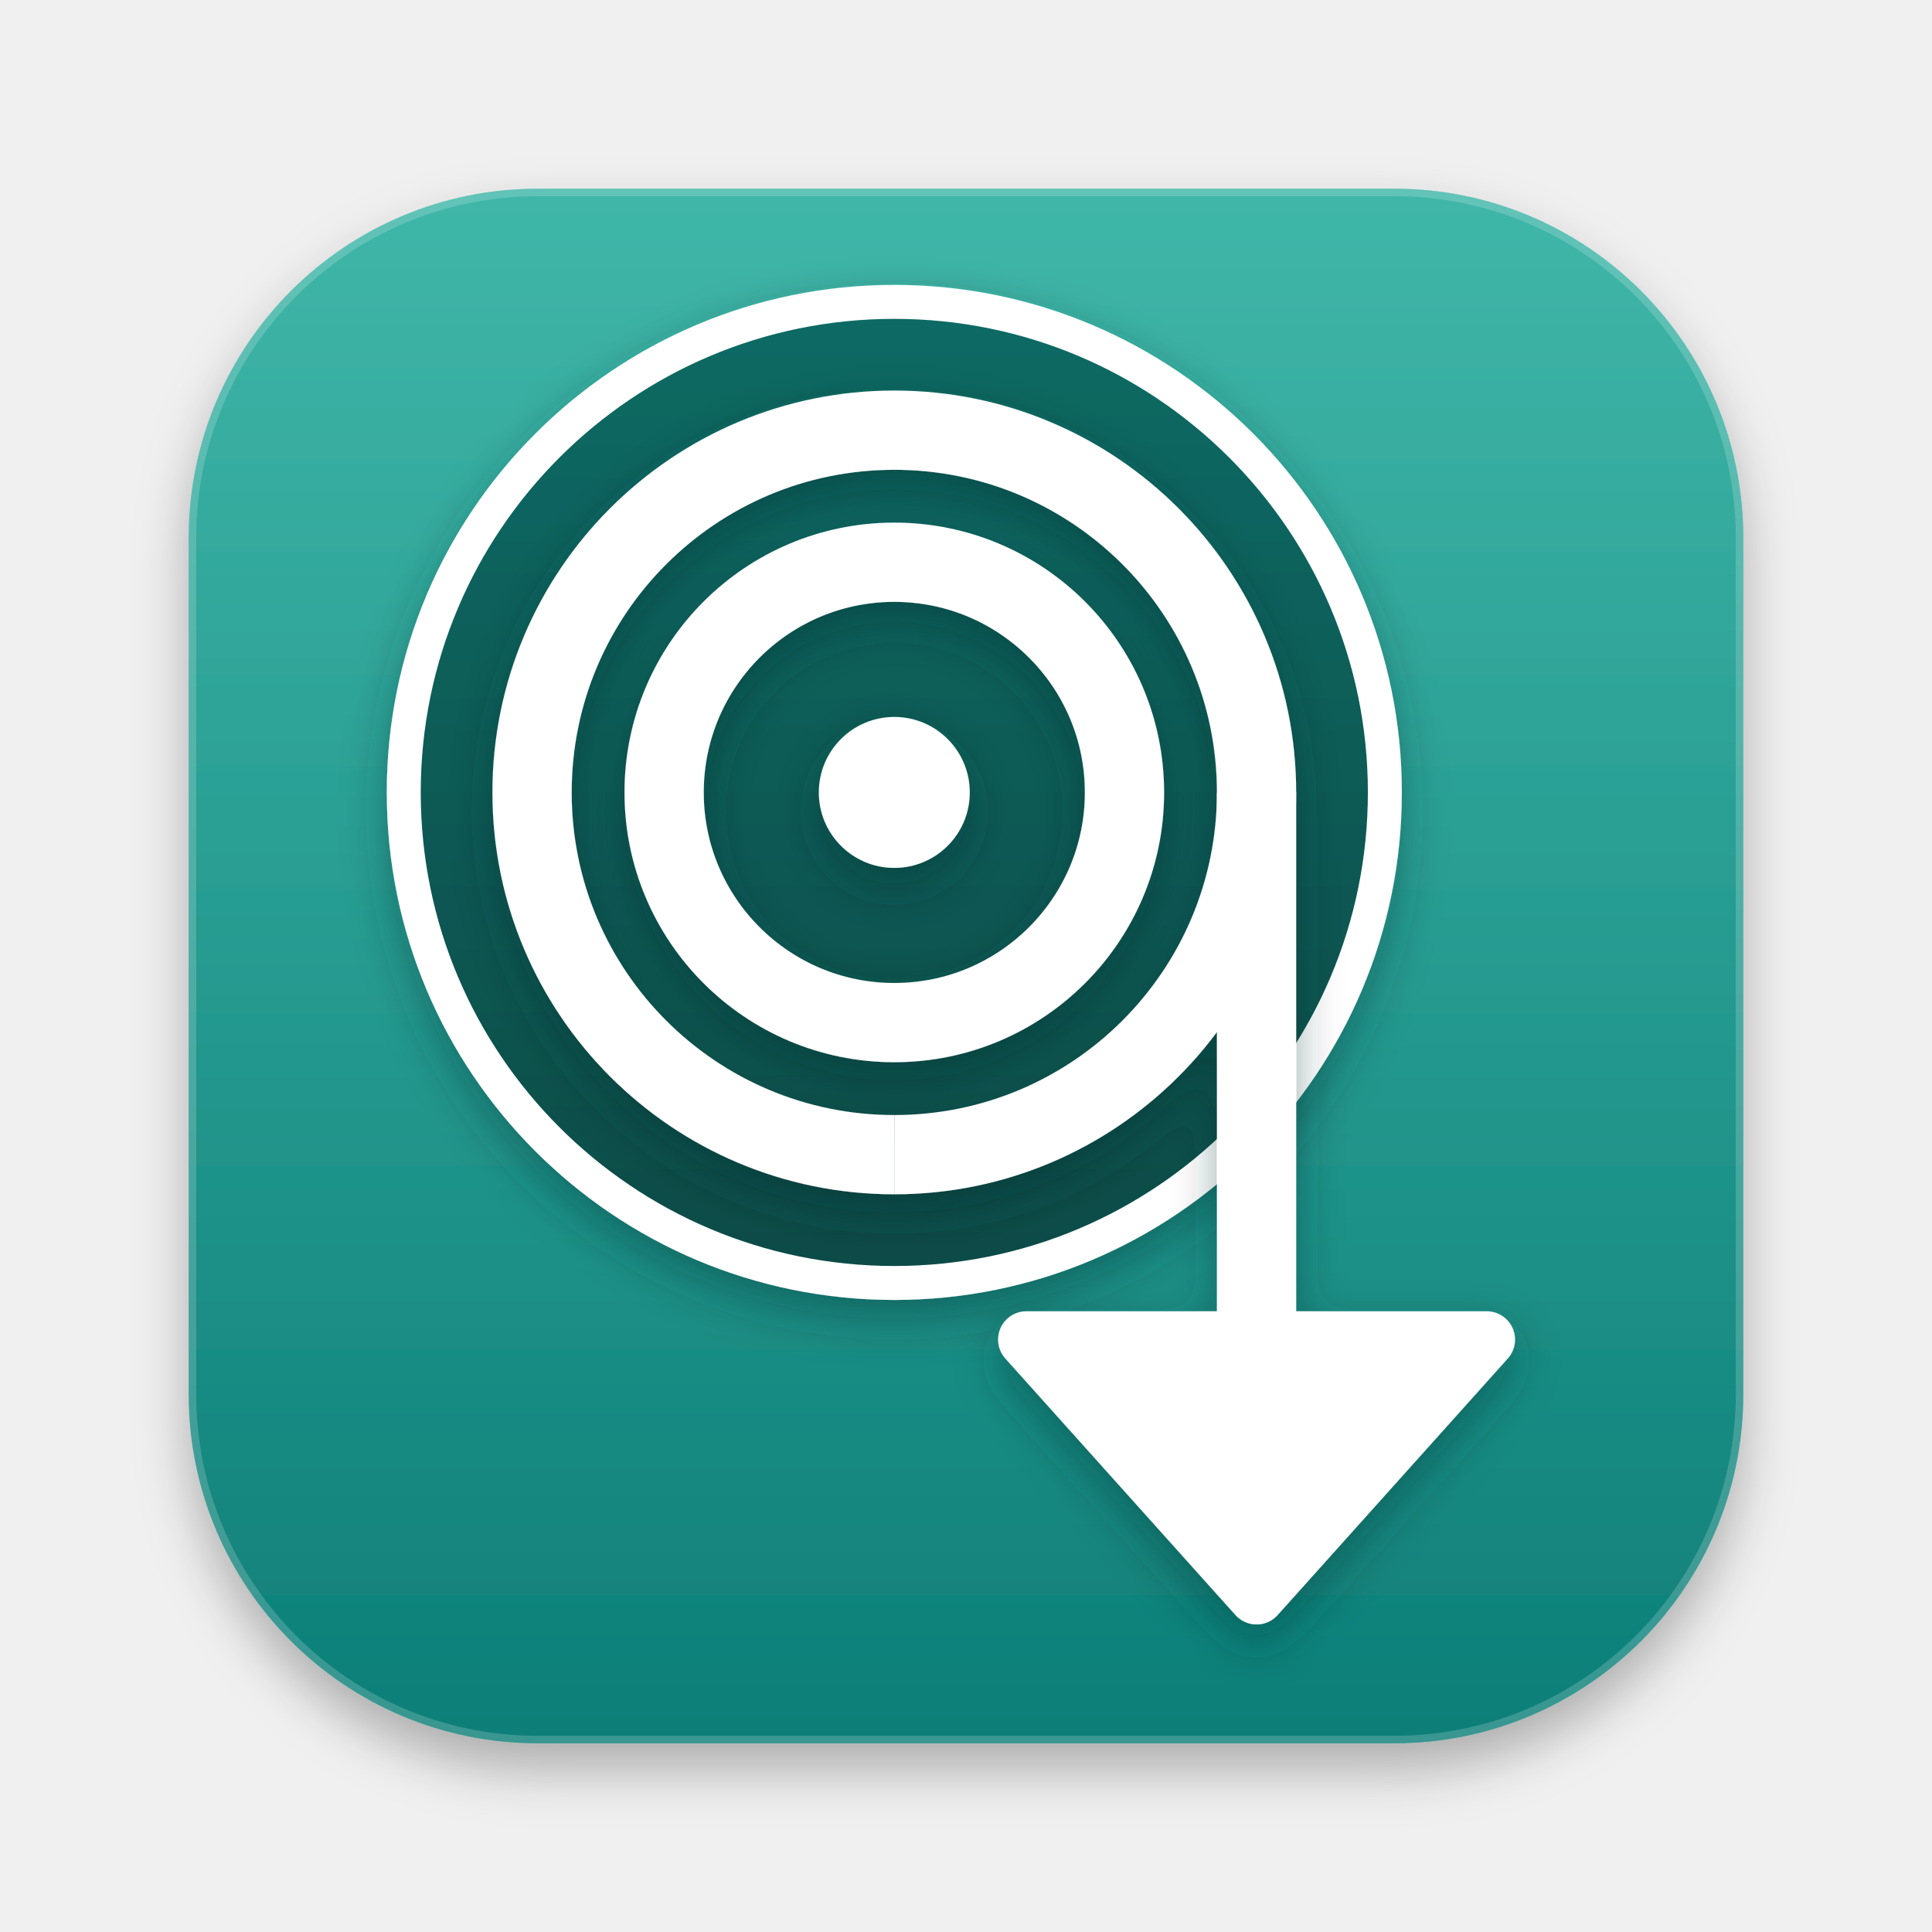
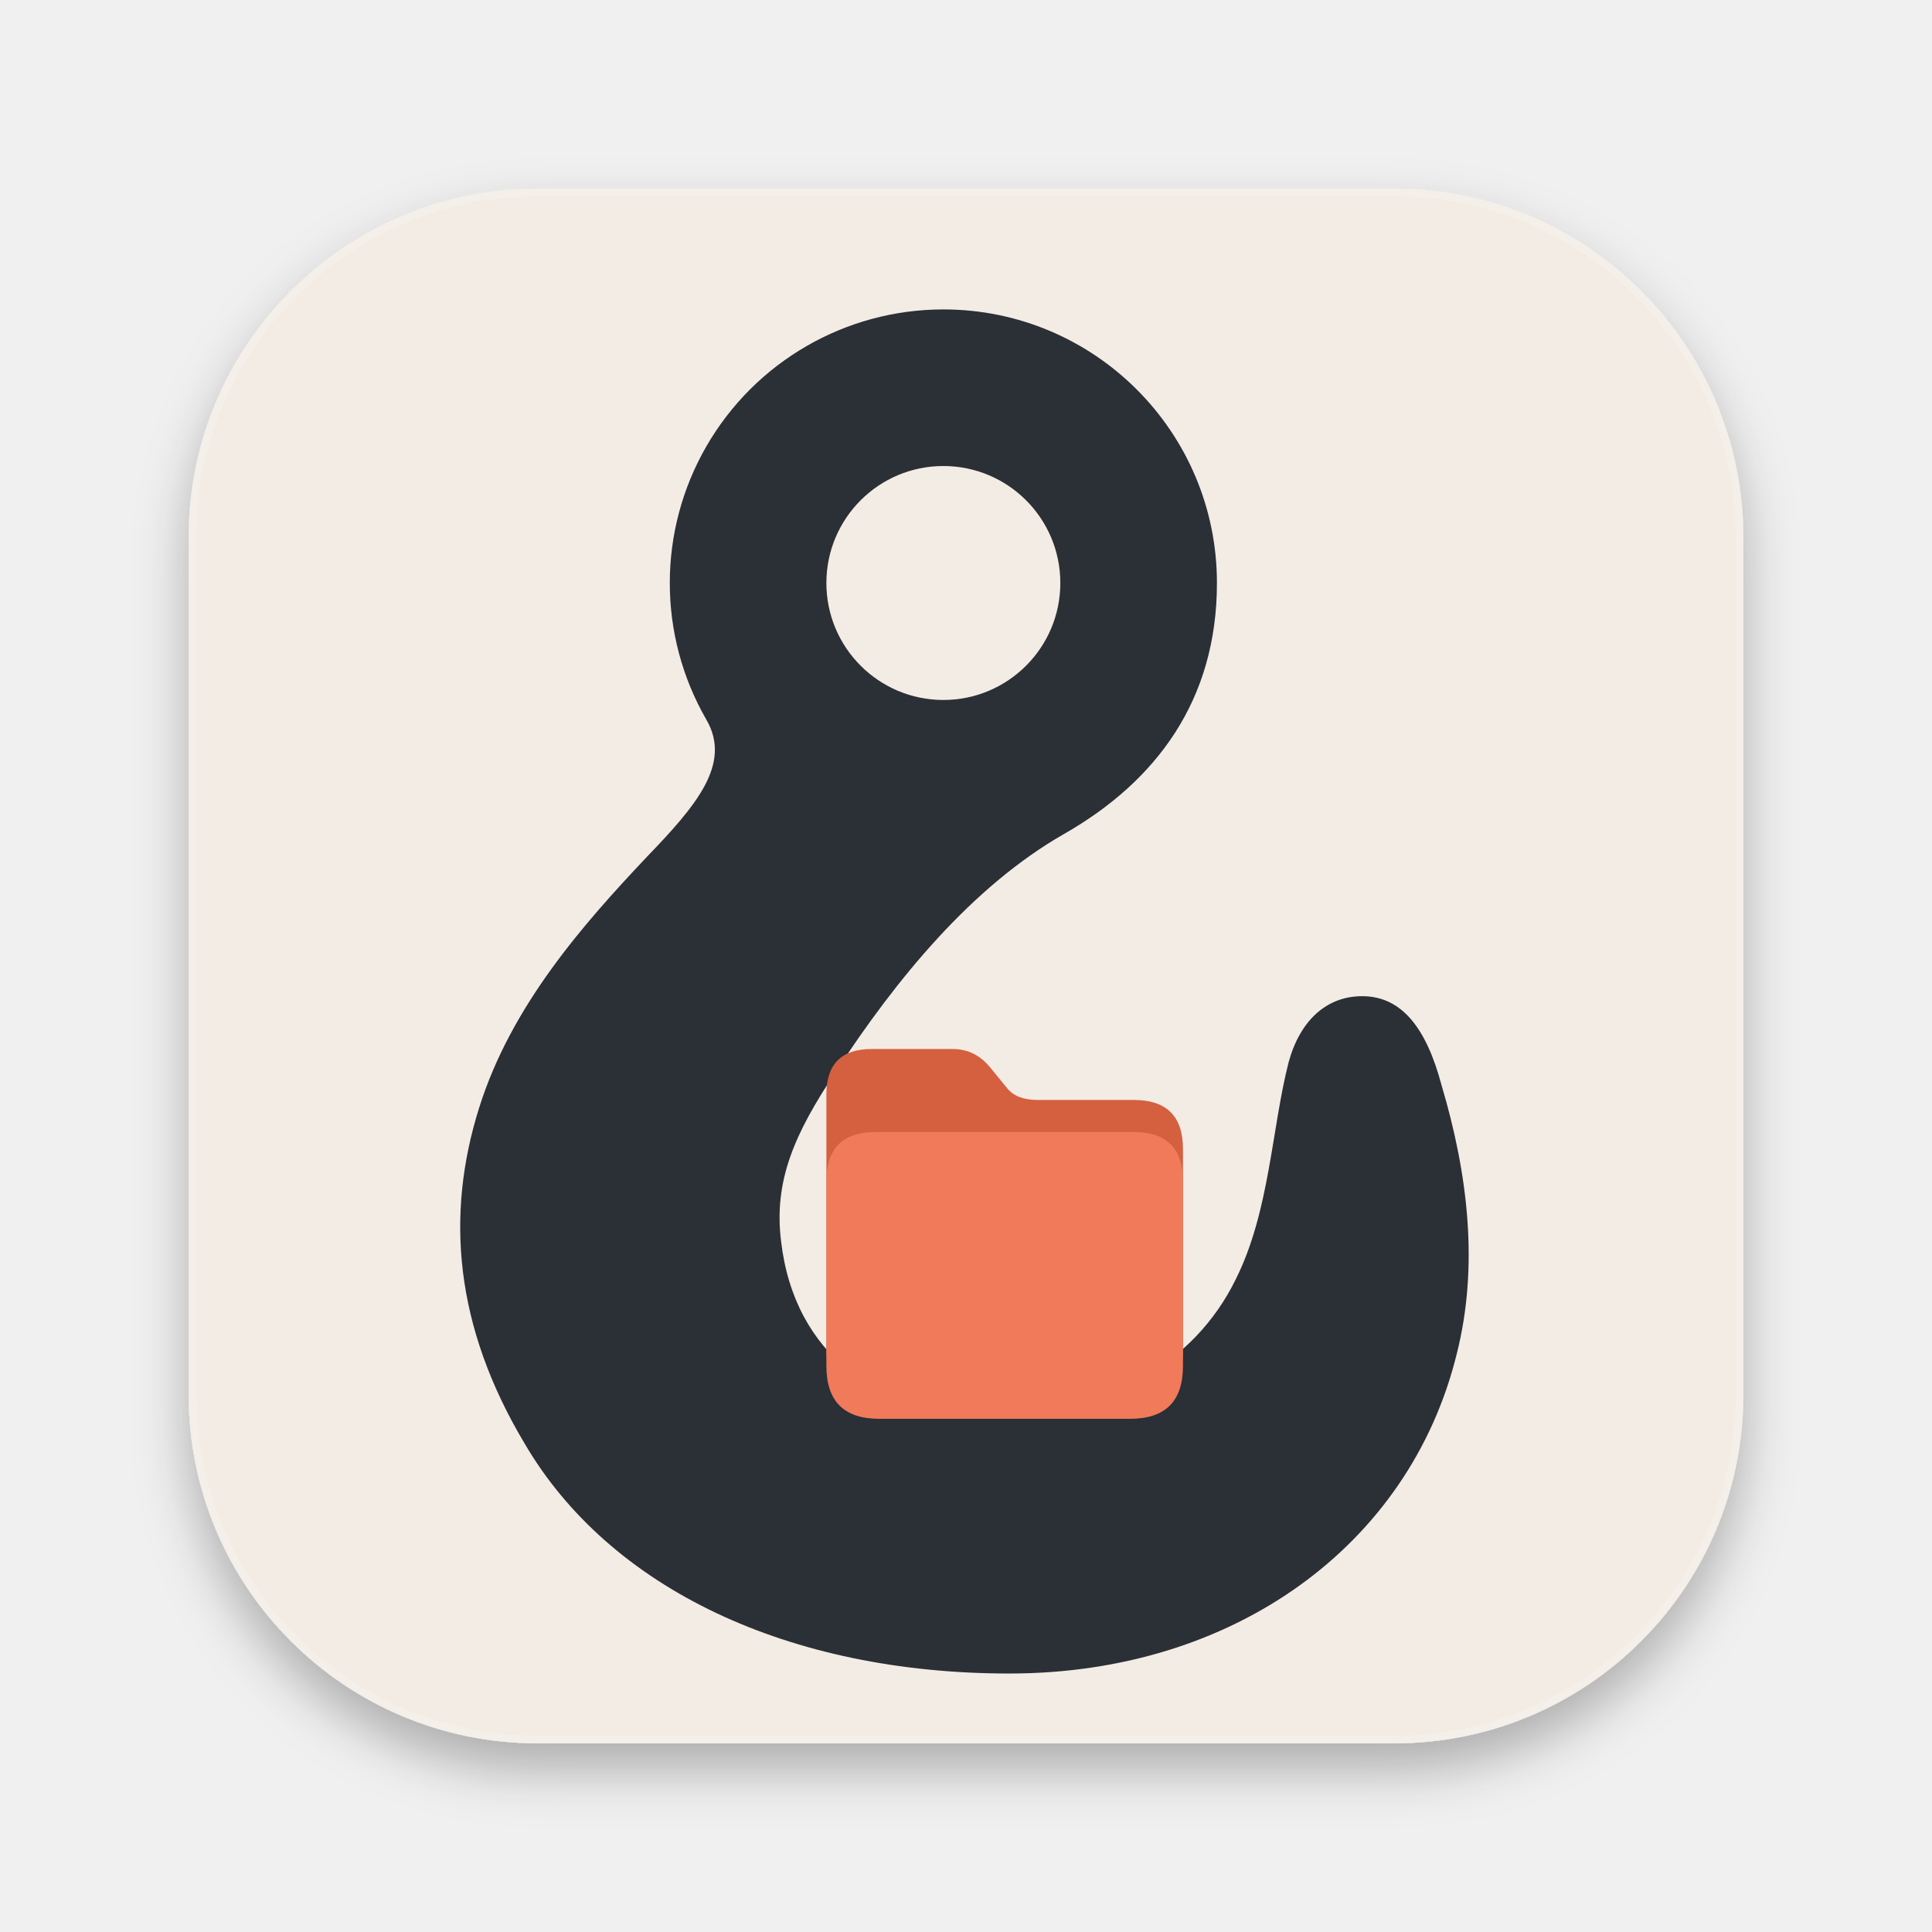
<svg xmlns="http://www.w3.org/2000/svg" width="1024" height="1024" viewBox="0 0 1024 1024">
  <defs>
-     <linearGradient id="bg" x1="0" y1="0" x2="0" y2="1">
-       <stop offset="0" stop-color="#3fb6a8" />
-       <stop offset="1" stop-color="#0d7f78" />
-     </linearGradient>
-     <linearGradient id="drum" x1="0" y1="0" x2="0" y2="1">
-       <stop offset="0" stop-color="#0b6a64" />
-       <stop offset="1" stop-color="#074b47" />
-     </linearGradient>
    <filter id="shadow" x="-10%" y="-10%" width="120%" height="125%">
      <feDropShadow dx="0" dy="14" stdDeviation="14" flood-color="#000" flood-opacity="0.28" />
    </filter>
-     <filter id="soft" x="-15%" y="-15%" width="130%" height="135%">
-       <feDropShadow dx="0" dy="10" stdDeviation="12" flood-color="#03302d" flood-opacity="0.40" />
-     </filter>
  </defs>
-   <rect x="100" y="100" width="824" height="824" rx="185" fill="url(#bg)" filter="url(#shadow)" />
+   <rect x="100" y="100" width="824" height="824" rx="185" fill="#f3ece4" filter="url(#shadow)" />
  <rect x="102" y="102" width="820" height="820" rx="183" fill="none" stroke="#ffffff" stroke-opacity="0.18" stroke-width="4" />
-   <circle cx="474" cy="420" r="260" fill="url(#drum)" stroke="#ffffff" stroke-width="18" filter="url(#soft)" />
-   <g filter="url(#soft)" fill="#ffffff">
-     <circle cx="474" cy="420" r="122" fill="none" stroke="#ffffff" stroke-width="42" />
-     <path d="M666 420 A192 192 0 1 0 474 612 M666 420 L666 720" fill="none" stroke="#ffffff" stroke-width="42" stroke-linecap="butt" />
-     <path d="M474 612 A192 192 0 0 0 666 420" fill="none" stroke="#ffffff" stroke-width="42" />
-     <path d="M544 710 H788 L666 846 Z" stroke="#ffffff" stroke-width="30" stroke-linejoin="round" />
-     <circle cx="474" cy="420" r="40" />
-   </g>
+   <path fill="#2b2f36" fill-rule="evenodd" d="     M 500 164     A 145 145 0 0 1 645 309     C 645 371 613 414 564 442     C 515 470 475 519 443 568     C 421 601 410 626 414 658     C 421 718 466 750 524 750     C 586 750 633 723 655 678     C 673 642 674 598 683 563     C 689 541 703 528 722 528     C 743 528 756 545 764 575     C 778 622 784 671 772 718     C 747 819 654 887 535 887     C 418 887 323 842 278 765     C 241 703 236 644 254 587     C 271 533 309 490 343 454     C 369 427 387.93 404.88 374.43 381.5     A 145 145 0 0 1 500 164 Z     M 562 309     A 62 62 0 1 0 438 309     A 62 62 0 1 0 562 309 Z" />
+   <path fill="#d4603f" d="     M 462 556 H 505     Q 517 556 525 566 L 534 577     Q 539 583 550 583 H 601     Q 627 583 627 609 V 716     Q 627 742 601 742 H 464     Q 438 742 438 716 V 580     Q 438 556 462 556 Z" />
+   <path fill="#f07a5a" d="     M 464 600 H 601     Q 627 600 627 626 V 724     Q 627 752 599 752 H 466     Q 438 752 438 724 V 626     Q 438 600 464 600 Z" />
</svg>
